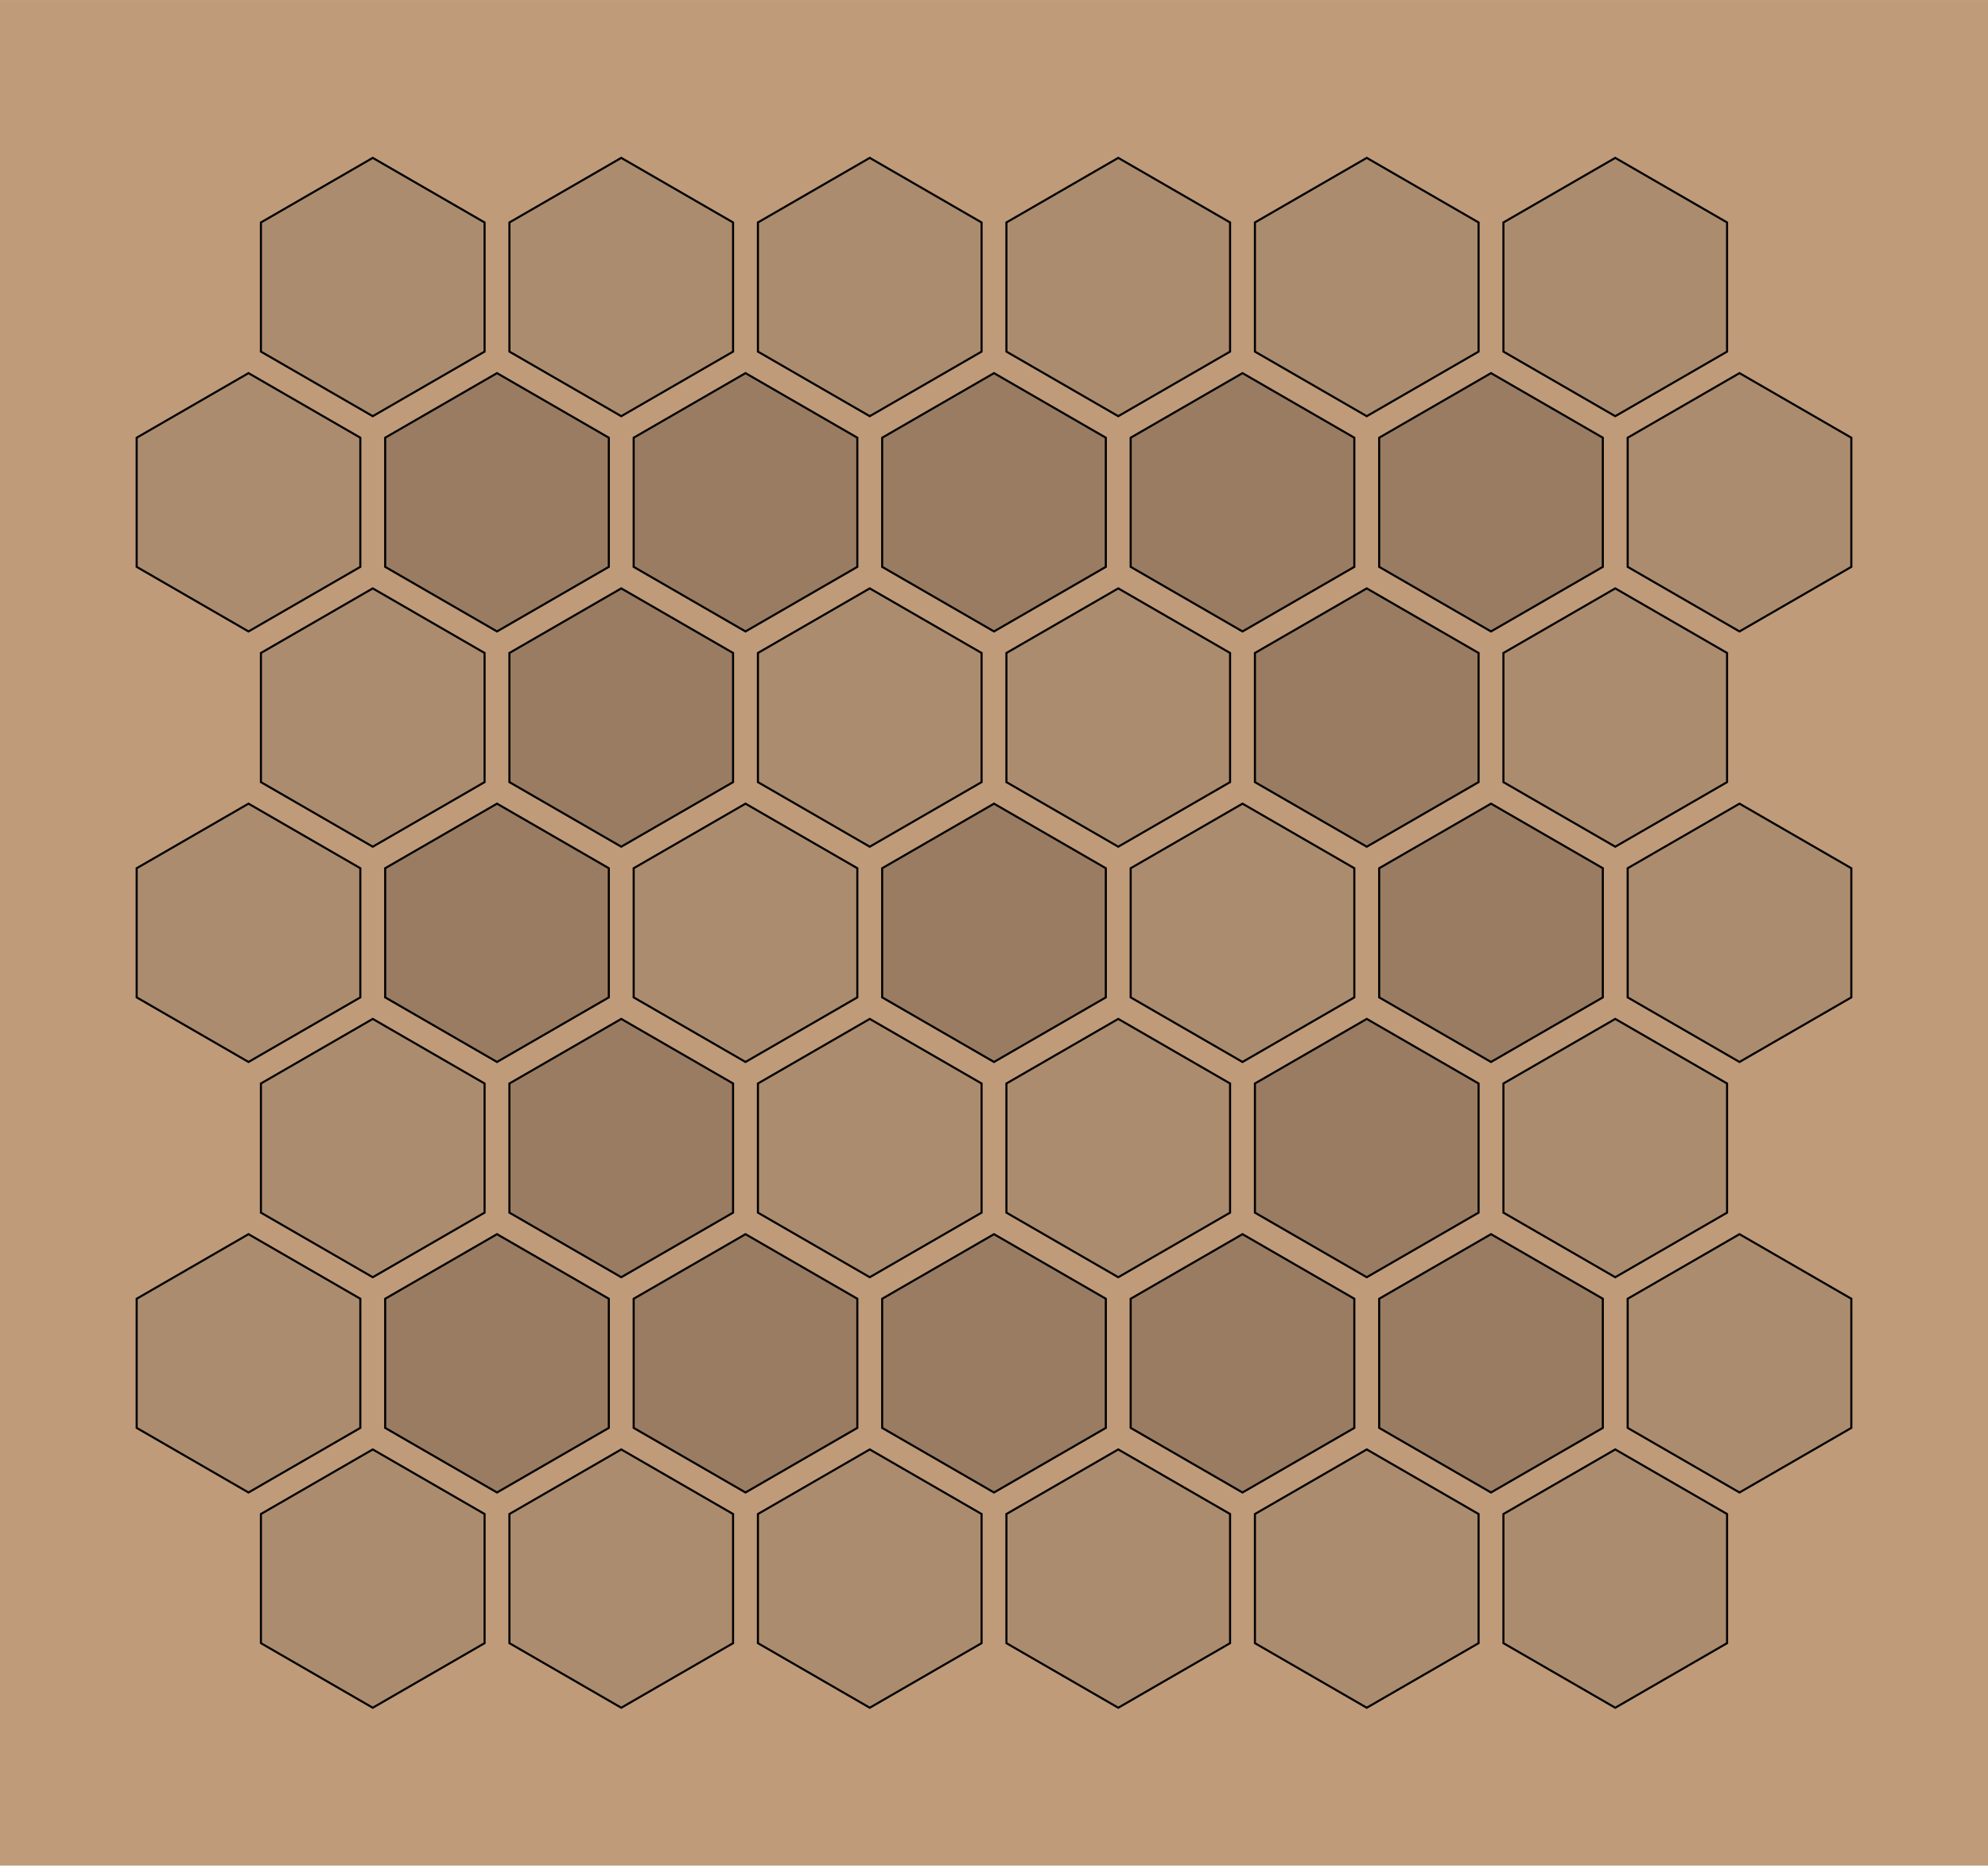
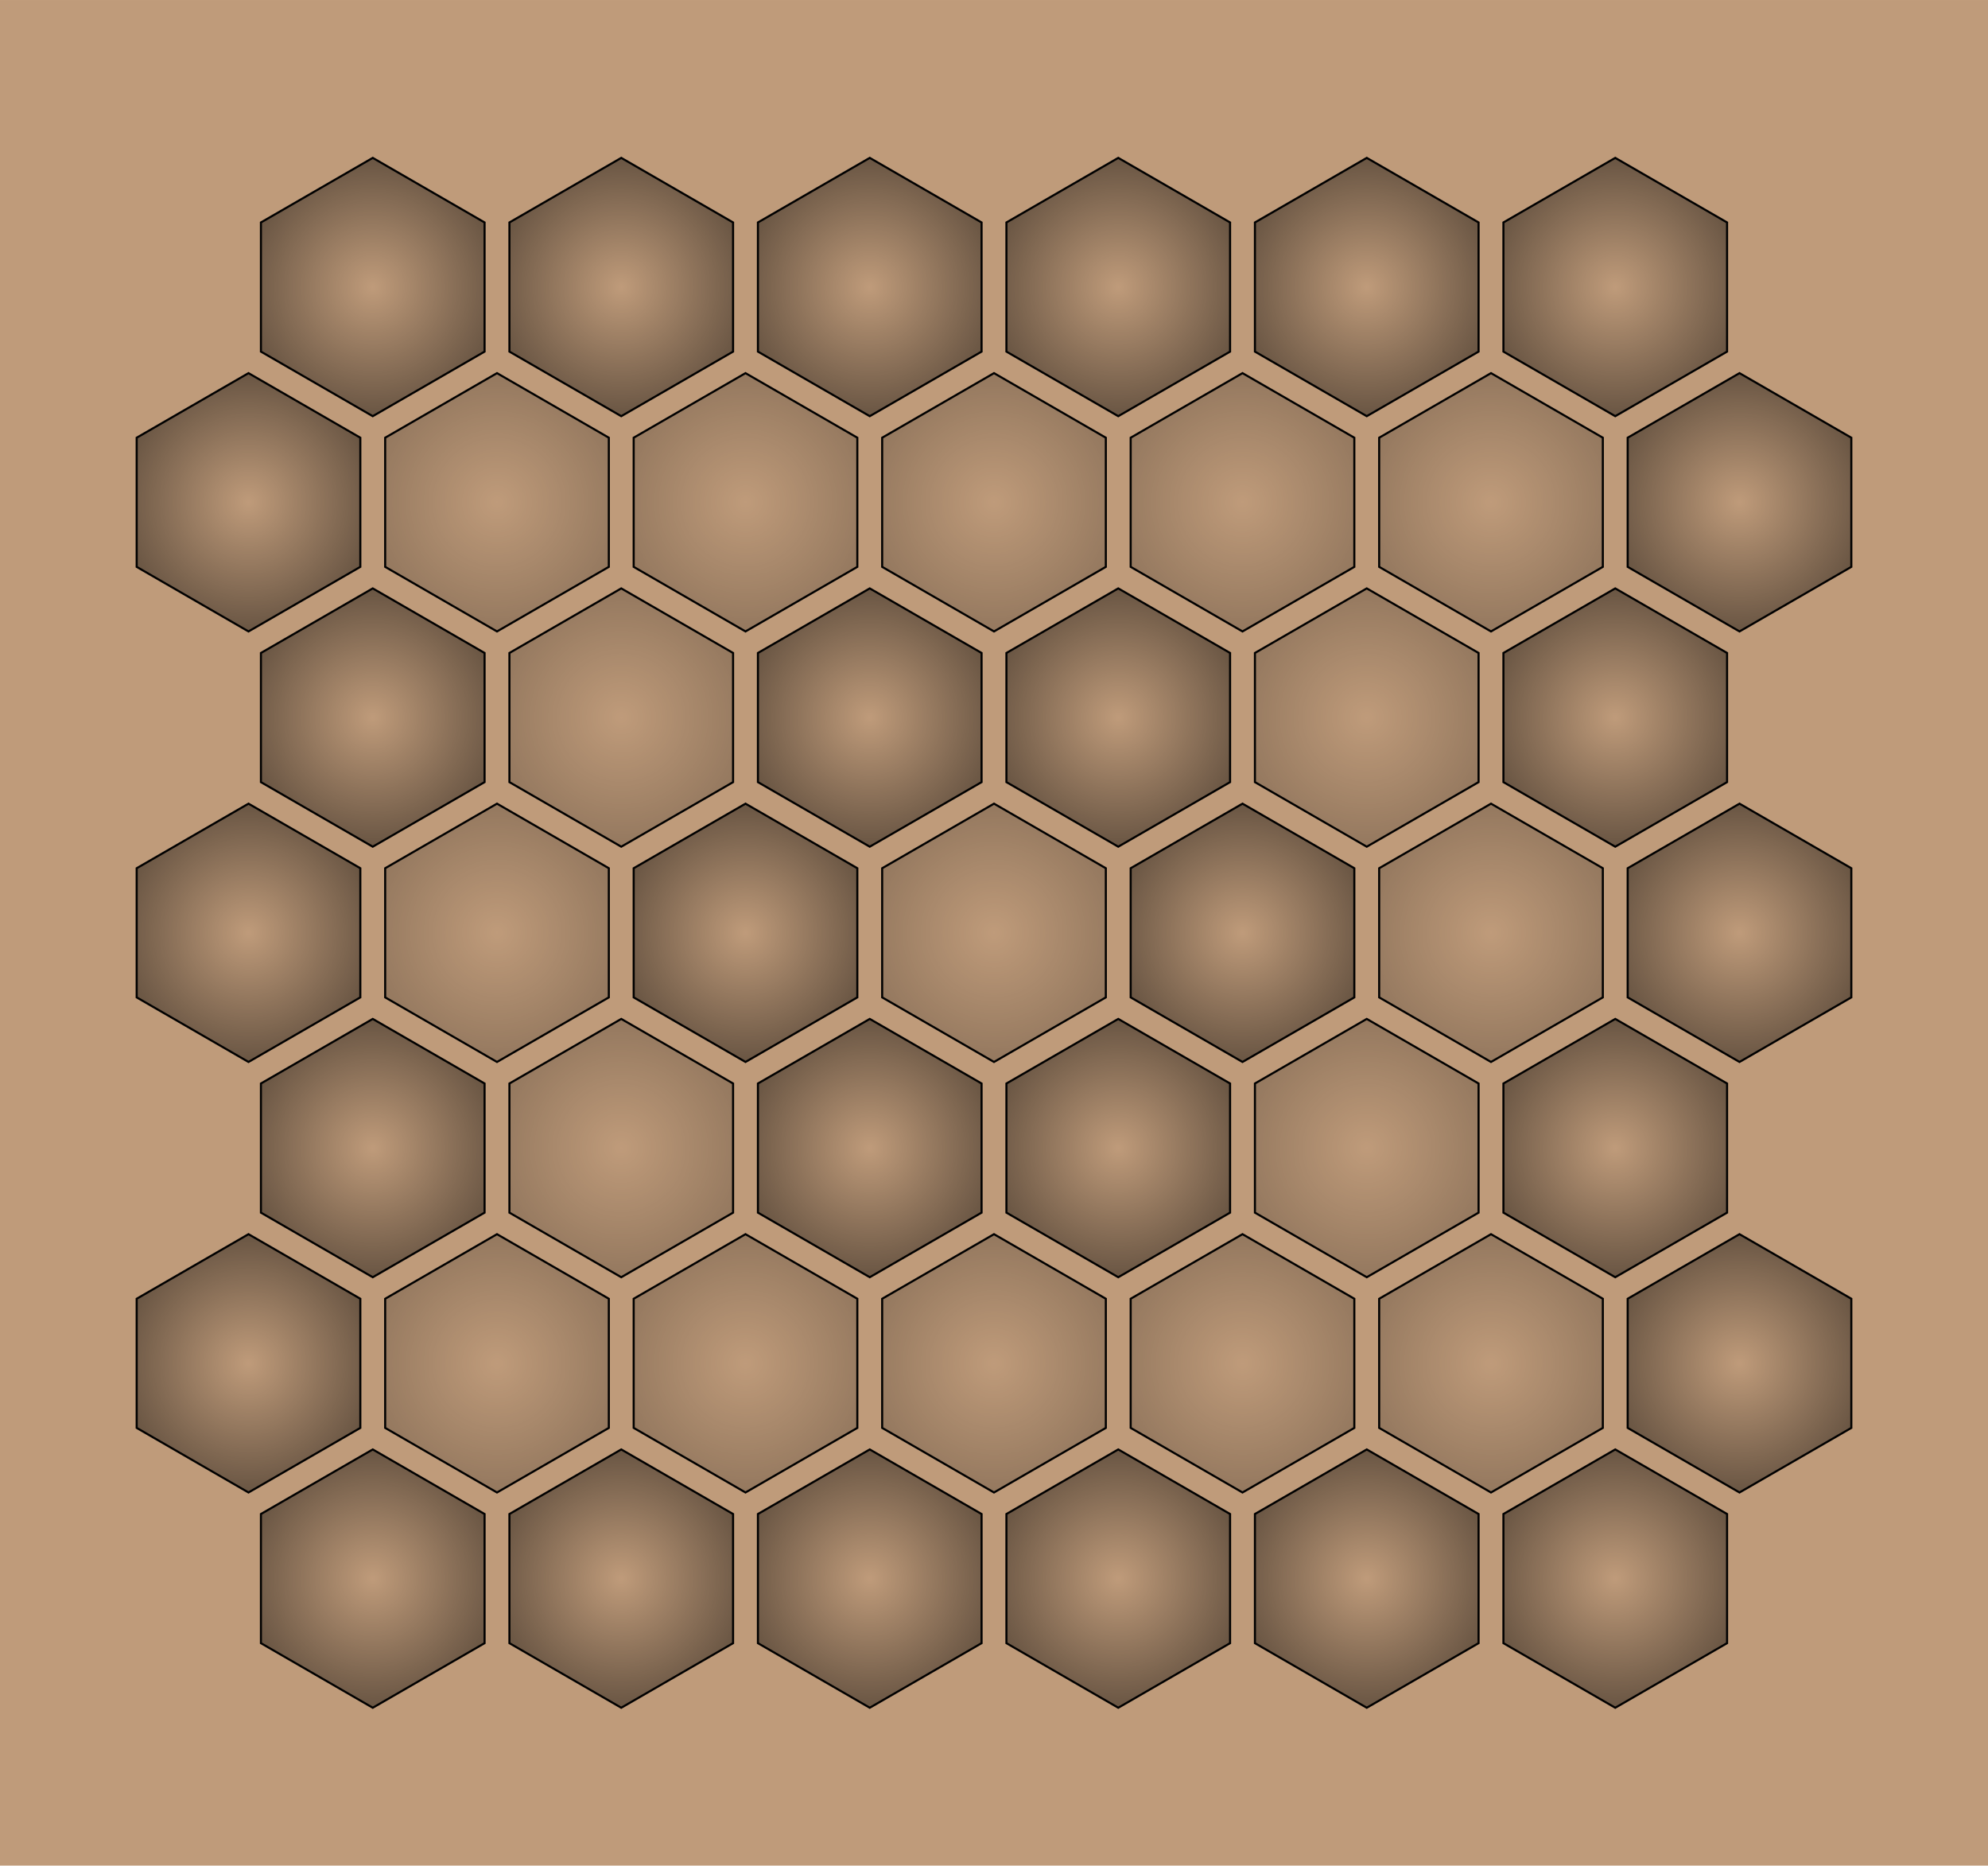
<svg xmlns="http://www.w3.org/2000/svg" width="24.0cm" height="22.517cm" viewBox="-2048.0 -1921.422 4096 3842.843">
  <defs>
- </defs>
+     <radialGradient cx="-1280" cy="1330.215" r="266.043" gradientUnits="userSpaceOnUse" id="d0">
+       <stop offset="0" stop-color="black" stop-opacity="0.0" />
+       <stop offset="1" stop-color="black" stop-opacity="0.45" />
+     </radialGradient>
+     <radialGradient cx="-768" cy="1330.215" r="266.043" gradientUnits="userSpaceOnUse" id="d1">
+       <stop offset="0" stop-color="black" stop-opacity="0.0" />
+       <stop offset="1" stop-color="black" stop-opacity="0.45" />
+     </radialGradient>
+     <radialGradient cx="-256" cy="1330.215" r="266.043" gradientUnits="userSpaceOnUse" id="d2">
+       <stop offset="0" stop-color="black" stop-opacity="0.0" />
+       <stop offset="1" stop-color="black" stop-opacity="0.45" />
+     </radialGradient>
+     <radialGradient cx="256" cy="1330.215" r="266.043" gradientUnits="userSpaceOnUse" id="d3">
+       <stop offset="0" stop-color="black" stop-opacity="0.0" />
+       <stop offset="1" stop-color="black" stop-opacity="0.45" />
+     </radialGradient>
+     <radialGradient cx="768" cy="1330.215" r="266.043" gradientUnits="userSpaceOnUse" id="d4">
+       <stop offset="0" stop-color="black" stop-opacity="0.0" />
+       <stop offset="1" stop-color="black" stop-opacity="0.45" />
+     </radialGradient>
+     <radialGradient cx="1280" cy="1330.215" r="266.043" gradientUnits="userSpaceOnUse" id="d5">
+       <stop offset="0" stop-color="black" stop-opacity="0.0" />
+       <stop offset="1" stop-color="black" stop-opacity="0.45" />
+     </radialGradient>
+     <radialGradient cx="-1536.0" cy="886.81" r="266.043" gradientUnits="userSpaceOnUse" id="d6">
+       <stop offset="0" stop-color="black" stop-opacity="0.0" />
+       <stop offset="1" stop-color="black" stop-opacity="0.45" />
+     </radialGradient>
+     <radialGradient cx="-1024.0" cy="886.81" r="266.043" gradientUnits="userSpaceOnUse" id="d7">
+       <stop offset="0" stop-color="black" stop-opacity="0.0" />
+       <stop offset="1" stop-color="black" stop-opacity="0.225" />
+     </radialGradient>
+     <radialGradient cx="-512" cy="886.81" r="266.043" gradientUnits="userSpaceOnUse" id="d8">
+       <stop offset="0" stop-color="black" stop-opacity="0.0" />
+       <stop offset="1" stop-color="black" stop-opacity="0.225" />
+     </radialGradient>
+     <radialGradient cx="-1.1368683772161603e-13" cy="886.81" r="266.043" gradientUnits="userSpaceOnUse" id="d9">
+       <stop offset="0" stop-color="black" stop-opacity="0.0" />
+       <stop offset="1" stop-color="black" stop-opacity="0.225" />
+     </radialGradient>
+     <radialGradient cx="512" cy="886.81" r="266.043" gradientUnits="userSpaceOnUse" id="d10">
+       <stop offset="0" stop-color="black" stop-opacity="0.0" />
+       <stop offset="1" stop-color="black" stop-opacity="0.225" />
+     </radialGradient>
+     <radialGradient cx="1024" cy="886.81" r="266.043" gradientUnits="userSpaceOnUse" id="d11">
+       <stop offset="0" stop-color="black" stop-opacity="0.0" />
+       <stop offset="1" stop-color="black" stop-opacity="0.225" />
+     </radialGradient>
+     <radialGradient cx="1536.0" cy="886.81" r="266.043" gradientUnits="userSpaceOnUse" id="d12">
+       <stop offset="0" stop-color="black" stop-opacity="0.0" />
+       <stop offset="1" stop-color="black" stop-opacity="0.45" />
+     </radialGradient>
+     <radialGradient cx="-1280.0" cy="443.405" r="266.043" gradientUnits="userSpaceOnUse" id="d13">
+       <stop offset="0" stop-color="black" stop-opacity="0.0" />
+       <stop offset="1" stop-color="black" stop-opacity="0.45" />
+     </radialGradient>
+     <radialGradient cx="-768.0" cy="443.405" r="266.043" gradientUnits="userSpaceOnUse" id="d14">
+       <stop offset="0" stop-color="black" stop-opacity="0.0" />
+       <stop offset="1" stop-color="black" stop-opacity="0.225" />
+     </radialGradient>
+     <radialGradient cx="-256" cy="443.405" r="266.043" gradientUnits="userSpaceOnUse" id="d15">
+       <stop offset="0" stop-color="black" stop-opacity="0.0" />
+       <stop offset="1" stop-color="black" stop-opacity="0.45" />
+     </radialGradient>
+     <radialGradient cx="256" cy="443.405" r="266.043" gradientUnits="userSpaceOnUse" id="d16">
+       <stop offset="0" stop-color="black" stop-opacity="0.0" />
+       <stop offset="1" stop-color="black" stop-opacity="0.45" />
+     </radialGradient>
+     <radialGradient cx="768.0" cy="443.405" r="266.043" gradientUnits="userSpaceOnUse" id="d17">
+       <stop offset="0" stop-color="black" stop-opacity="0.0" />
+       <stop offset="1" stop-color="black" stop-opacity="0.225" />
+     </radialGradient>
+     <radialGradient cx="1280.0" cy="443.405" r="266.043" gradientUnits="userSpaceOnUse" id="d18">
+       <stop offset="0" stop-color="black" stop-opacity="0.0" />
+       <stop offset="1" stop-color="black" stop-opacity="0.45" />
+     </radialGradient>
+     <radialGradient cx="-1536.0" cy="0.0" r="266.043" gradientUnits="userSpaceOnUse" id="d19">
+       <stop offset="0" stop-color="black" stop-opacity="0.0" />
+       <stop offset="1" stop-color="black" stop-opacity="0.45" />
+     </radialGradient>
+     <radialGradient cx="-1024.0" cy="0.0" r="266.043" gradientUnits="userSpaceOnUse" id="d20">
+       <stop offset="0" stop-color="black" stop-opacity="0.0" />
+       <stop offset="1" stop-color="black" stop-opacity="0.225" />
+     </radialGradient>
+     <radialGradient cx="-512.0" cy="0.0" r="266.043" gradientUnits="userSpaceOnUse" id="d21">
+       <stop offset="0" stop-color="black" stop-opacity="0.0" />
+       <stop offset="1" stop-color="black" stop-opacity="0.45" />
+     </radialGradient>
+     <radialGradient cx="0.0" cy="0.0" r="266.043" gradientUnits="userSpaceOnUse" id="d22">
+       <stop offset="0" stop-color="black" stop-opacity="0.0" />
+       <stop offset="1" stop-color="black" stop-opacity="0.225" />
+     </radialGradient>
+     <radialGradient cx="512.0" cy="0.0" r="266.043" gradientUnits="userSpaceOnUse" id="d23">
+       <stop offset="0" stop-color="black" stop-opacity="0.0" />
+       <stop offset="1" stop-color="black" stop-opacity="0.45" />
+     </radialGradient>
+     <radialGradient cx="1024.0" cy="0.0" r="266.043" gradientUnits="userSpaceOnUse" id="d24">
+       <stop offset="0" stop-color="black" stop-opacity="0.0" />
+       <stop offset="1" stop-color="black" stop-opacity="0.225" />
+     </radialGradient>
+     <radialGradient cx="1536.0" cy="0.0" r="266.043" gradientUnits="userSpaceOnUse" id="d25">
+       <stop offset="0" stop-color="black" stop-opacity="0.0" />
+       <stop offset="1" stop-color="black" stop-opacity="0.45" />
+     </radialGradient>
+     <radialGradient cx="-1280.0" cy="-443.405" r="266.043" gradientUnits="userSpaceOnUse" id="d26">
+       <stop offset="0" stop-color="black" stop-opacity="0.0" />
+       <stop offset="1" stop-color="black" stop-opacity="0.45" />
+     </radialGradient>
+     <radialGradient cx="-768.0" cy="-443.405" r="266.043" gradientUnits="userSpaceOnUse" id="d27">
+       <stop offset="0" stop-color="black" stop-opacity="0.0" />
+       <stop offset="1" stop-color="black" stop-opacity="0.225" />
+     </radialGradient>
+     <radialGradient cx="-256" cy="-443.405" r="266.043" gradientUnits="userSpaceOnUse" id="d28">
+       <stop offset="0" stop-color="black" stop-opacity="0.0" />
+       <stop offset="1" stop-color="black" stop-opacity="0.45" />
+     </radialGradient>
+     <radialGradient cx="256" cy="-443.405" r="266.043" gradientUnits="userSpaceOnUse" id="d29">
+       <stop offset="0" stop-color="black" stop-opacity="0.0" />
+       <stop offset="1" stop-color="black" stop-opacity="0.45" />
+     </radialGradient>
+     <radialGradient cx="768.0" cy="-443.405" r="266.043" gradientUnits="userSpaceOnUse" id="d30">
+       <stop offset="0" stop-color="black" stop-opacity="0.0" />
+       <stop offset="1" stop-color="black" stop-opacity="0.225" />
+     </radialGradient>
+     <radialGradient cx="1280.0" cy="-443.405" r="266.043" gradientUnits="userSpaceOnUse" id="d31">
+       <stop offset="0" stop-color="black" stop-opacity="0.0" />
+       <stop offset="1" stop-color="black" stop-opacity="0.45" />
+     </radialGradient>
+     <radialGradient cx="-1536.0" cy="-886.81" r="266.043" gradientUnits="userSpaceOnUse" id="d32">
+       <stop offset="0" stop-color="black" stop-opacity="0.0" />
+       <stop offset="1" stop-color="black" stop-opacity="0.45" />
+     </radialGradient>
+     <radialGradient cx="-1024" cy="-886.81" r="266.043" gradientUnits="userSpaceOnUse" id="d33">
+       <stop offset="0" stop-color="black" stop-opacity="0.0" />
+       <stop offset="1" stop-color="black" stop-opacity="0.225" />
+     </radialGradient>
+     <radialGradient cx="-512" cy="-886.81" r="266.043" gradientUnits="userSpaceOnUse" id="d34">
+       <stop offset="0" stop-color="black" stop-opacity="0.0" />
+       <stop offset="1" stop-color="black" stop-opacity="0.225" />
+     </radialGradient>
+     <radialGradient cx="1.1368683772161603e-13" cy="-886.81" r="266.043" gradientUnits="userSpaceOnUse" id="d35">
+       <stop offset="0" stop-color="black" stop-opacity="0.0" />
+       <stop offset="1" stop-color="black" stop-opacity="0.225" />
+     </radialGradient>
+     <radialGradient cx="512" cy="-886.81" r="266.043" gradientUnits="userSpaceOnUse" id="d36">
+       <stop offset="0" stop-color="black" stop-opacity="0.0" />
+       <stop offset="1" stop-color="black" stop-opacity="0.225" />
+     </radialGradient>
+     <radialGradient cx="1024.0" cy="-886.81" r="266.043" gradientUnits="userSpaceOnUse" id="d37">
+       <stop offset="0" stop-color="black" stop-opacity="0.0" />
+       <stop offset="1" stop-color="black" stop-opacity="0.225" />
+     </radialGradient>
+     <radialGradient cx="1536.0" cy="-886.81" r="266.043" gradientUnits="userSpaceOnUse" id="d38">
+       <stop offset="0" stop-color="black" stop-opacity="0.0" />
+       <stop offset="1" stop-color="black" stop-opacity="0.45" />
+     </radialGradient>
+     <radialGradient cx="-1280" cy="-1330.215" r="266.043" gradientUnits="userSpaceOnUse" id="d39">
+       <stop offset="0" stop-color="black" stop-opacity="0.0" />
+       <stop offset="1" stop-color="black" stop-opacity="0.45" />
+     </radialGradient>
+     <radialGradient cx="-768" cy="-1330.215" r="266.043" gradientUnits="userSpaceOnUse" id="d40">
+       <stop offset="0" stop-color="black" stop-opacity="0.0" />
+       <stop offset="1" stop-color="black" stop-opacity="0.45" />
+     </radialGradient>
+     <radialGradient cx="-256" cy="-1330.215" r="266.043" gradientUnits="userSpaceOnUse" id="d41">
+       <stop offset="0" stop-color="black" stop-opacity="0.0" />
+       <stop offset="1" stop-color="black" stop-opacity="0.45" />
+     </radialGradient>
+     <radialGradient cx="256" cy="-1330.215" r="266.043" gradientUnits="userSpaceOnUse" id="d42">
+       <stop offset="0" stop-color="black" stop-opacity="0.0" />
+       <stop offset="1" stop-color="black" stop-opacity="0.45" />
+     </radialGradient>
+     <radialGradient cx="768" cy="-1330.215" r="266.043" gradientUnits="userSpaceOnUse" id="d43">
+       <stop offset="0" stop-color="black" stop-opacity="0.0" />
+       <stop offset="1" stop-color="black" stop-opacity="0.45" />
+     </radialGradient>
+     <radialGradient cx="1280" cy="-1330.215" r="266.043" gradientUnits="userSpaceOnUse" id="d44">
+       <stop offset="0" stop-color="black" stop-opacity="0.0" />
+       <stop offset="1" stop-color="black" stop-opacity="0.45" />
+     </radialGradient>
+   </defs>
  <rect x="-2048.0" y="-1921.422" width="4096" height="3842.843" fill="#BF9B7A" />
-   <path d="M-1049.6,1197.194 L-1280,1064.172 L-1510.4,1197.194 L-1510.4,1463.237 L-1280,1596.258 L-1049.6,1463.237 Z" fill-opacity="0.1" stroke="black" stroke-width="4.267" />
-   <path d="M-537.6,1197.194 L-768,1064.172 L-998.4,1197.194 L-998.4,1463.237 L-768,1596.258 L-537.6,1463.237 Z" fill-opacity="0.1" stroke="black" stroke-width="4.267" />
-   <path d="M-25.6,1197.194 L-256,1064.172 L-486.4,1197.194 L-486.4,1463.237 L-256,1596.258 L-25.6,1463.237 Z" fill-opacity="0.1" stroke="black" stroke-width="4.267" />
-   <path d="M486.4,1197.194 L256,1064.172 L25.6,1197.194 L25.6,1463.237 L256,1596.258 L486.4,1463.237 Z" fill-opacity="0.1" stroke="black" stroke-width="4.267" />
-   <path d="M998.4,1197.194 L768,1064.172 L537.6,1197.194 L537.6,1463.237 L768,1596.258 L998.4,1463.237 Z" fill-opacity="0.1" stroke="black" stroke-width="4.267" />
-   <path d="M1510.4,1197.194 L1280,1064.172 L1049.6,1197.194 L1049.6,1463.237 L1280,1596.258 L1510.4,1463.237 Z" fill-opacity="0.1" stroke="black" stroke-width="4.267" />
-   <path d="M-1305.6,753.789 L-1536.0,620.767 L-1766.4,753.789 L-1766.4,1019.832 L-1536.0,1152.853 L-1305.6,1019.832 Z" fill-opacity="0.1" stroke="black" stroke-width="4.267" />
-   <path d="M-793.6,753.789 L-1024.0,620.767 L-1254.4,753.789 L-1254.4,1019.832 L-1024.0,1152.853 L-793.6,1019.832 Z" fill-opacity="0.2" stroke="black" stroke-width="4.267" />
-   <path d="M-281.6,753.789 L-512,620.767 L-742.4,753.789 L-742.4,1019.832 L-512,1152.853 L-281.6,1019.832 Z" fill-opacity="0.2" stroke="black" stroke-width="4.267" />
-   <path d="M230.4,753.789 L-9.739640205480146e-14,620.767 L-230.4,753.789 L-230.4,1019.832 L-1.6255814472205976e-13,1152.853 L230.4,1019.832 Z" fill-opacity="0.2" stroke="black" stroke-width="4.267" />
-   <path d="M742.4,753.789 L512,620.767 L281.6,753.789 L281.6,1019.832 L512,1152.853 L742.4,1019.832 Z" fill-opacity="0.2" stroke="black" stroke-width="4.267" />
-   <path d="M1254.4,753.789 L1024,620.767 L793.6,753.789 L793.6,1019.832 L1024,1152.853 L1254.4,1019.832 Z" fill-opacity="0.2" stroke="black" stroke-width="4.267" />
-   <path d="M1766.4,753.789 L1536.0,620.767 L1305.6,753.789 L1305.6,1019.832 L1536.0,1152.853 L1766.4,1019.832 Z" fill-opacity="0.1" stroke="black" stroke-width="4.267" />
-   <path d="M-1049.6,310.384 L-1280.0,177.362 L-1510.4,310.384 L-1510.4,576.427 L-1280.0,709.448 L-1049.6,576.427 Z" fill-opacity="0.1" stroke="black" stroke-width="4.267" />
-   <path d="M-537.6,310.384 L-768.0,177.362 L-998.4,310.384 L-998.4,576.427 L-768.0,709.448 L-537.6,576.427 Z" fill-opacity="0.2" stroke="black" stroke-width="4.267" />
-   <path d="M-25.6,310.384 L-256,177.362 L-486.4,310.384 L-486.4,576.427 L-256,709.448 L-25.6,576.427 Z" fill-opacity="0.1" stroke="black" stroke-width="4.267" />
-   <path d="M486.4,310.384 L256,177.362 L25.6,310.384 L25.6,576.427 L256,709.448 L486.4,576.427 Z" fill-opacity="0.1" stroke="black" stroke-width="4.267" />
-   <path d="M998.4,310.384 L768.0,177.362 L537.6,310.384 L537.6,576.427 L768.0,709.448 L998.4,576.427 Z" fill-opacity="0.2" stroke="black" stroke-width="4.267" />
-   <path d="M1510.4,310.384 L1280.0,177.362 L1049.6,310.384 L1049.6,576.427 L1280.0,709.448 L1510.4,576.427 Z" fill-opacity="0.1" stroke="black" stroke-width="4.267" />
-   <path d="M-1305.6,-133.022 L-1536.0,-266.043 L-1766.4,-133.022 L-1766.4,133.022 L-1536.0,266.043 L-1305.6,133.022 Z" fill-opacity="0.1" stroke="black" stroke-width="4.267" />
-   <path d="M-793.6,-133.022 L-1024.0,-266.043 L-1254.4,-133.022 L-1254.4,133.022 L-1024.0,266.043 L-793.6,133.022 Z" fill-opacity="0.2" stroke="black" stroke-width="4.267" />
-   <path d="M-281.6,-133.022 L-512.0,-266.043 L-742.4,-133.022 L-742.4,133.022 L-512.0,266.043 L-281.6,133.022 Z" fill-opacity="0.1" stroke="black" stroke-width="4.267" />
-   <path d="M230.4,-133.022 L1.629043566681457e-14,-266.043 L-230.4,-133.022 L-230.4,133.022 L-4.8871307000443714e-14,266.043 L230.4,133.022 Z" fill-opacity="0.2" stroke="black" stroke-width="4.267" />
-   <path d="M742.4,-133.022 L512.0,-266.043 L281.6,-133.022 L281.6,133.022 L512,266.043 L742.4,133.022 Z" fill-opacity="0.1" stroke="black" stroke-width="4.267" />
-   <path d="M1254.4,-133.022 L1024.0,-266.043 L793.6,-133.022 L793.6,133.022 L1024.0,266.043 L1254.4,133.022 Z" fill-opacity="0.2" stroke="black" stroke-width="4.267" />
-   <path d="M1766.4,-133.022 L1536.0,-266.043 L1305.6,-133.022 L1305.6,133.022 L1536.0,266.043 L1766.4,133.022 Z" fill-opacity="0.1" stroke="black" stroke-width="4.267" />
-   <path d="M-1049.6,-576.427 L-1280.0,-709.448 L-1510.4,-576.427 L-1510.4,-310.384 L-1280.0,-177.362 L-1049.6,-310.384 Z" fill-opacity="0.1" stroke="black" stroke-width="4.267" />
-   <path d="M-537.6,-576.427 L-768.0,-709.448 L-998.4,-576.427 L-998.4,-310.384 L-768.0,-177.362 L-537.6,-310.384 Z" fill-opacity="0.2" stroke="black" stroke-width="4.267" />
-   <path d="M-25.6,-576.427 L-256,-709.448 L-486.4,-576.427 L-486.4,-310.384 L-256.0,-177.362 L-25.6,-310.384 Z" fill-opacity="0.1" stroke="black" stroke-width="4.267" />
-   <path d="M486.4,-576.427 L256,-709.448 L25.6,-576.427 L25.6,-310.384 L256.0,-177.362 L486.4,-310.384 Z" fill-opacity="0.1" stroke="black" stroke-width="4.267" />
-   <path d="M998.4,-576.427 L768.0,-709.448 L537.6,-576.427 L537.6,-310.384 L768.0,-177.362 L998.4,-310.384 Z" fill-opacity="0.2" stroke="black" stroke-width="4.267" />
-   <path d="M1510.4,-576.427 L1280.0,-709.448 L1049.6,-576.427 L1049.6,-310.384 L1280.0,-177.362 L1510.4,-310.384 Z" fill-opacity="0.1" stroke="black" stroke-width="4.267" />
-   <path d="M-1305.6,-1019.832 L-1536.0,-1152.853 L-1766.4,-1019.832 L-1766.4,-753.789 L-1536.0,-620.767 L-1305.6,-753.789 Z" fill-opacity="0.1" stroke="black" stroke-width="4.267" />
-   <path d="M-793.6,-1019.832 L-1024,-1152.853 L-1254.4,-1019.832 L-1254.4,-753.789 L-1024,-620.767 L-793.6,-753.789 Z" fill-opacity="0.2" stroke="black" stroke-width="4.267" />
-   <path d="M-281.6,-1019.832 L-512,-1152.853 L-742.4,-1019.832 L-742.4,-753.789 L-512,-620.767 L-281.6,-753.789 Z" fill-opacity="0.2" stroke="black" stroke-width="4.267" />
-   <path d="M230.4,-1019.832 L1.299772733884306e-13,-1152.853 L-230.4,-1019.832 L-230.4,-753.789 L6.481553072117232e-14,-620.767 L230.4,-753.789 Z" fill-opacity="0.2" stroke="black" stroke-width="4.267" />
-   <path d="M742.4,-1019.832 L512,-1152.853 L281.6,-1019.832 L281.6,-753.789 L512,-620.767 L742.4,-753.789 Z" fill-opacity="0.2" stroke="black" stroke-width="4.267" />
-   <path d="M1254.4,-1019.832 L1024.0,-1152.853 L793.6,-1019.832 L793.6,-753.789 L1024.0,-620.767 L1254.4,-753.789 Z" fill-opacity="0.2" stroke="black" stroke-width="4.267" />
-   <path d="M1766.4,-1019.832 L1536.0,-1152.853 L1305.6,-1019.832 L1305.6,-753.789 L1536.0,-620.767 L1766.4,-753.789 Z" fill-opacity="0.1" stroke="black" stroke-width="4.267" />
-   <path d="M-1049.6,-1463.237 L-1280,-1596.258 L-1510.4,-1463.237 L-1510.4,-1197.194 L-1280,-1064.172 L-1049.6,-1197.194 Z" fill-opacity="0.1" stroke="black" stroke-width="4.267" />
-   <path d="M-537.6,-1463.237 L-768,-1596.258 L-998.4,-1463.237 L-998.4,-1197.194 L-768,-1064.172 L-537.6,-1197.194 Z" fill-opacity="0.1" stroke="black" stroke-width="4.267" />
-   <path d="M-25.6,-1463.237 L-256,-1596.258 L-486.4,-1463.237 L-486.4,-1197.194 L-256,-1064.172 L-25.6,-1197.194 Z" fill-opacity="0.1" stroke="black" stroke-width="4.267" />
-   <path d="M486.4,-1463.237 L256,-1596.258 L25.6,-1463.237 L25.6,-1197.194 L256,-1064.172 L486.4,-1197.194 Z" fill-opacity="0.1" stroke="black" stroke-width="4.267" />
-   <path d="M998.4,-1463.237 L768,-1596.258 L537.6,-1463.237 L537.6,-1197.194 L768,-1064.172 L998.4,-1197.194 Z" fill-opacity="0.1" stroke="black" stroke-width="4.267" />
-   <path d="M1510.4,-1463.237 L1280,-1596.258 L1049.6,-1463.237 L1049.6,-1197.194 L1280,-1064.172 L1510.4,-1197.194 Z" fill-opacity="0.1" stroke="black" stroke-width="4.267" />
+   <path d="M-1049.6,1197.194 L-1280,1064.172 L-1510.4,1197.194 L-1510.4,1463.237 L-1280,1596.258 L-1049.6,1463.237 Z" fill="url(#d0)" stroke="black" stroke-width="4.267" />
+   <path d="M-537.6,1197.194 L-768,1064.172 L-998.4,1197.194 L-998.4,1463.237 L-768,1596.258 L-537.6,1463.237 Z" fill="url(#d1)" stroke="black" stroke-width="4.267" />
+   <path d="M-25.6,1197.194 L-256,1064.172 L-486.4,1197.194 L-486.4,1463.237 L-256,1596.258 L-25.6,1463.237 Z" fill="url(#d2)" stroke="black" stroke-width="4.267" />
+   <path d="M486.4,1197.194 L256,1064.172 L25.6,1197.194 L25.6,1463.237 L256,1596.258 L486.4,1463.237 Z" fill="url(#d3)" stroke="black" stroke-width="4.267" />
+   <path d="M998.4,1197.194 L768,1064.172 L537.6,1197.194 L537.6,1463.237 L768,1596.258 L998.4,1463.237 Z" fill="url(#d4)" stroke="black" stroke-width="4.267" />
+   <path d="M1510.4,1197.194 L1280,1064.172 L1049.6,1197.194 L1049.6,1463.237 L1280,1596.258 L1510.4,1463.237 Z" fill="url(#d5)" stroke="black" stroke-width="4.267" />
+   <path d="M-1305.6,753.789 L-1536.0,620.767 L-1766.4,753.789 L-1766.4,1019.832 L-1536.0,1152.853 L-1305.6,1019.832 Z" fill="url(#d6)" stroke="black" stroke-width="4.267" />
+   <path d="M-793.6,753.789 L-1024.0,620.767 L-1254.4,753.789 L-1254.4,1019.832 L-1024.0,1152.853 L-793.6,1019.832 Z" fill="url(#d7)" stroke="black" stroke-width="4.267" />
+   <path d="M-281.6,753.789 L-512,620.767 L-742.4,753.789 L-742.4,1019.832 L-512,1152.853 L-281.6,1019.832 Z" fill="url(#d8)" stroke="black" stroke-width="4.267" />
+   <path d="M230.4,753.789 L-9.739640205480146e-14,620.767 L-230.4,753.789 L-230.4,1019.832 L-1.6255814472205976e-13,1152.853 L230.4,1019.832 Z" fill="url(#d9)" stroke="black" stroke-width="4.267" />
+   <path d="M742.4,753.789 L512,620.767 L281.6,753.789 L281.6,1019.832 L512,1152.853 L742.4,1019.832 Z" fill="url(#d10)" stroke="black" stroke-width="4.267" />
+   <path d="M1254.4,753.789 L1024,620.767 L793.6,753.789 L793.6,1019.832 L1024,1152.853 L1254.4,1019.832 Z" fill="url(#d11)" stroke="black" stroke-width="4.267" />
+   <path d="M1766.4,753.789 L1536.0,620.767 L1305.6,753.789 L1305.6,1019.832 L1536.0,1152.853 L1766.4,1019.832 Z" fill="url(#d12)" stroke="black" stroke-width="4.267" />
+   <path d="M-1049.6,310.384 L-1280.0,177.362 L-1510.4,310.384 L-1510.4,576.427 L-1280.0,709.448 L-1049.6,576.427 Z" fill="url(#d13)" stroke="black" stroke-width="4.267" />
+   <path d="M-537.6,310.384 L-768.0,177.362 L-998.4,310.384 L-998.4,576.427 L-768.0,709.448 L-537.6,576.427 Z" fill="url(#d14)" stroke="black" stroke-width="4.267" />
+   <path d="M-25.6,310.384 L-256,177.362 L-486.4,310.384 L-486.4,576.427 L-256,709.448 L-25.6,576.427 Z" fill="url(#d15)" stroke="black" stroke-width="4.267" />
+   <path d="M486.4,310.384 L256,177.362 L25.6,310.384 L25.6,576.427 L256,709.448 L486.4,576.427 Z" fill="url(#d16)" stroke="black" stroke-width="4.267" />
+   <path d="M998.4,310.384 L768.0,177.362 L537.6,310.384 L537.6,576.427 L768.0,709.448 L998.4,576.427 Z" fill="url(#d17)" stroke="black" stroke-width="4.267" />
+   <path d="M1510.4,310.384 L1280.0,177.362 L1049.6,310.384 L1049.6,576.427 L1280.0,709.448 L1510.4,576.427 Z" fill="url(#d18)" stroke="black" stroke-width="4.267" />
+   <path d="M-1305.6,-133.022 L-1536.0,-266.043 L-1766.4,-133.022 L-1766.4,133.022 L-1536.0,266.043 L-1305.6,133.022 Z" fill="url(#d19)" stroke="black" stroke-width="4.267" />
+   <path d="M-793.6,-133.022 L-1024.0,-266.043 L-1254.4,-133.022 L-1254.4,133.022 L-1024.0,266.043 L-793.6,133.022 Z" fill="url(#d20)" stroke="black" stroke-width="4.267" />
+   <path d="M-281.6,-133.022 L-512.0,-266.043 L-742.4,-133.022 L-742.4,133.022 L-512.0,266.043 L-281.6,133.022 Z" fill="url(#d21)" stroke="black" stroke-width="4.267" />
+   <path d="M230.4,-133.022 L1.629043566681457e-14,-266.043 L-230.4,-133.022 L-230.4,133.022 L-4.8871307000443714e-14,266.043 L230.4,133.022 Z" fill="url(#d22)" stroke="black" stroke-width="4.267" />
+   <path d="M742.4,-133.022 L512.0,-266.043 L281.6,-133.022 L281.6,133.022 L512,266.043 L742.4,133.022 Z" fill="url(#d23)" stroke="black" stroke-width="4.267" />
+   <path d="M1254.4,-133.022 L1024.0,-266.043 L793.6,-133.022 L793.6,133.022 L1024.0,266.043 L1254.4,133.022 Z" fill="url(#d24)" stroke="black" stroke-width="4.267" />
+   <path d="M1766.4,-133.022 L1536.0,-266.043 L1305.6,-133.022 L1305.6,133.022 L1536.0,266.043 L1766.4,133.022 Z" fill="url(#d25)" stroke="black" stroke-width="4.267" />
+   <path d="M-1049.6,-576.427 L-1280.0,-709.448 L-1510.4,-576.427 L-1510.4,-310.384 L-1280.0,-177.362 L-1049.6,-310.384 Z" fill="url(#d26)" stroke="black" stroke-width="4.267" />
+   <path d="M-537.6,-576.427 L-768.0,-709.448 L-998.4,-576.427 L-998.4,-310.384 L-768.0,-177.362 L-537.6,-310.384 Z" fill="url(#d27)" stroke="black" stroke-width="4.267" />
+   <path d="M-25.6,-576.427 L-256,-709.448 L-486.4,-576.427 L-486.4,-310.384 L-256.0,-177.362 L-25.6,-310.384 Z" fill="url(#d28)" stroke="black" stroke-width="4.267" />
+   <path d="M486.4,-576.427 L256,-709.448 L25.6,-576.427 L25.6,-310.384 L256.0,-177.362 L486.4,-310.384 Z" fill="url(#d29)" stroke="black" stroke-width="4.267" />
+   <path d="M998.4,-576.427 L768.0,-709.448 L537.6,-576.427 L537.6,-310.384 L768.0,-177.362 L998.4,-310.384 Z" fill="url(#d30)" stroke="black" stroke-width="4.267" />
+   <path d="M1510.4,-576.427 L1280.0,-709.448 L1049.6,-576.427 L1049.6,-310.384 L1280.0,-177.362 L1510.4,-310.384 Z" fill="url(#d31)" stroke="black" stroke-width="4.267" />
+   <path d="M-1305.6,-1019.832 L-1536.0,-1152.853 L-1766.4,-1019.832 L-1766.4,-753.789 L-1536.0,-620.767 L-1305.6,-753.789 Z" fill="url(#d32)" stroke="black" stroke-width="4.267" />
+   <path d="M-793.6,-1019.832 L-1024,-1152.853 L-1254.4,-1019.832 L-1254.4,-753.789 L-1024,-620.767 L-793.6,-753.789 Z" fill="url(#d33)" stroke="black" stroke-width="4.267" />
+   <path d="M-281.6,-1019.832 L-512,-1152.853 L-742.4,-1019.832 L-742.4,-753.789 L-512,-620.767 L-281.6,-753.789 Z" fill="url(#d34)" stroke="black" stroke-width="4.267" />
+   <path d="M230.4,-1019.832 L1.299772733884306e-13,-1152.853 L-230.4,-1019.832 L-230.4,-753.789 L6.481553072117232e-14,-620.767 L230.4,-753.789 Z" fill="url(#d35)" stroke="black" stroke-width="4.267" />
+   <path d="M742.4,-1019.832 L512,-1152.853 L281.6,-1019.832 L281.6,-753.789 L512,-620.767 L742.4,-753.789 Z" fill="url(#d36)" stroke="black" stroke-width="4.267" />
+   <path d="M1254.4,-1019.832 L1024.0,-1152.853 L793.6,-1019.832 L793.6,-753.789 L1024.0,-620.767 L1254.4,-753.789 Z" fill="url(#d37)" stroke="black" stroke-width="4.267" />
+   <path d="M1766.4,-1019.832 L1536.0,-1152.853 L1305.6,-1019.832 L1305.6,-753.789 L1536.0,-620.767 L1766.4,-753.789 Z" fill="url(#d38)" stroke="black" stroke-width="4.267" />
+   <path d="M-1049.6,-1463.237 L-1280,-1596.258 L-1510.4,-1463.237 L-1510.4,-1197.194 L-1280,-1064.172 L-1049.6,-1197.194 Z" fill="url(#d39)" stroke="black" stroke-width="4.267" />
+   <path d="M-537.6,-1463.237 L-768,-1596.258 L-998.4,-1463.237 L-998.4,-1197.194 L-768,-1064.172 L-537.6,-1197.194 Z" fill="url(#d40)" stroke="black" stroke-width="4.267" />
+   <path d="M-25.6,-1463.237 L-256,-1596.258 L-486.4,-1463.237 L-486.4,-1197.194 L-256,-1064.172 L-25.6,-1197.194 Z" fill="url(#d41)" stroke="black" stroke-width="4.267" />
+   <path d="M486.4,-1463.237 L256,-1596.258 L25.6,-1463.237 L25.6,-1197.194 L256,-1064.172 L486.4,-1197.194 Z" fill="url(#d42)" stroke="black" stroke-width="4.267" />
+   <path d="M998.4,-1463.237 L768,-1596.258 L537.6,-1463.237 L537.6,-1197.194 L768,-1064.172 L998.4,-1197.194 Z" fill="url(#d43)" stroke="black" stroke-width="4.267" />
+   <path d="M1510.4,-1463.237 L1280,-1596.258 L1049.6,-1463.237 L1049.6,-1197.194 L1280,-1064.172 L1510.4,-1197.194 Z" fill="url(#d44)" stroke="black" stroke-width="4.267" />
</svg>
